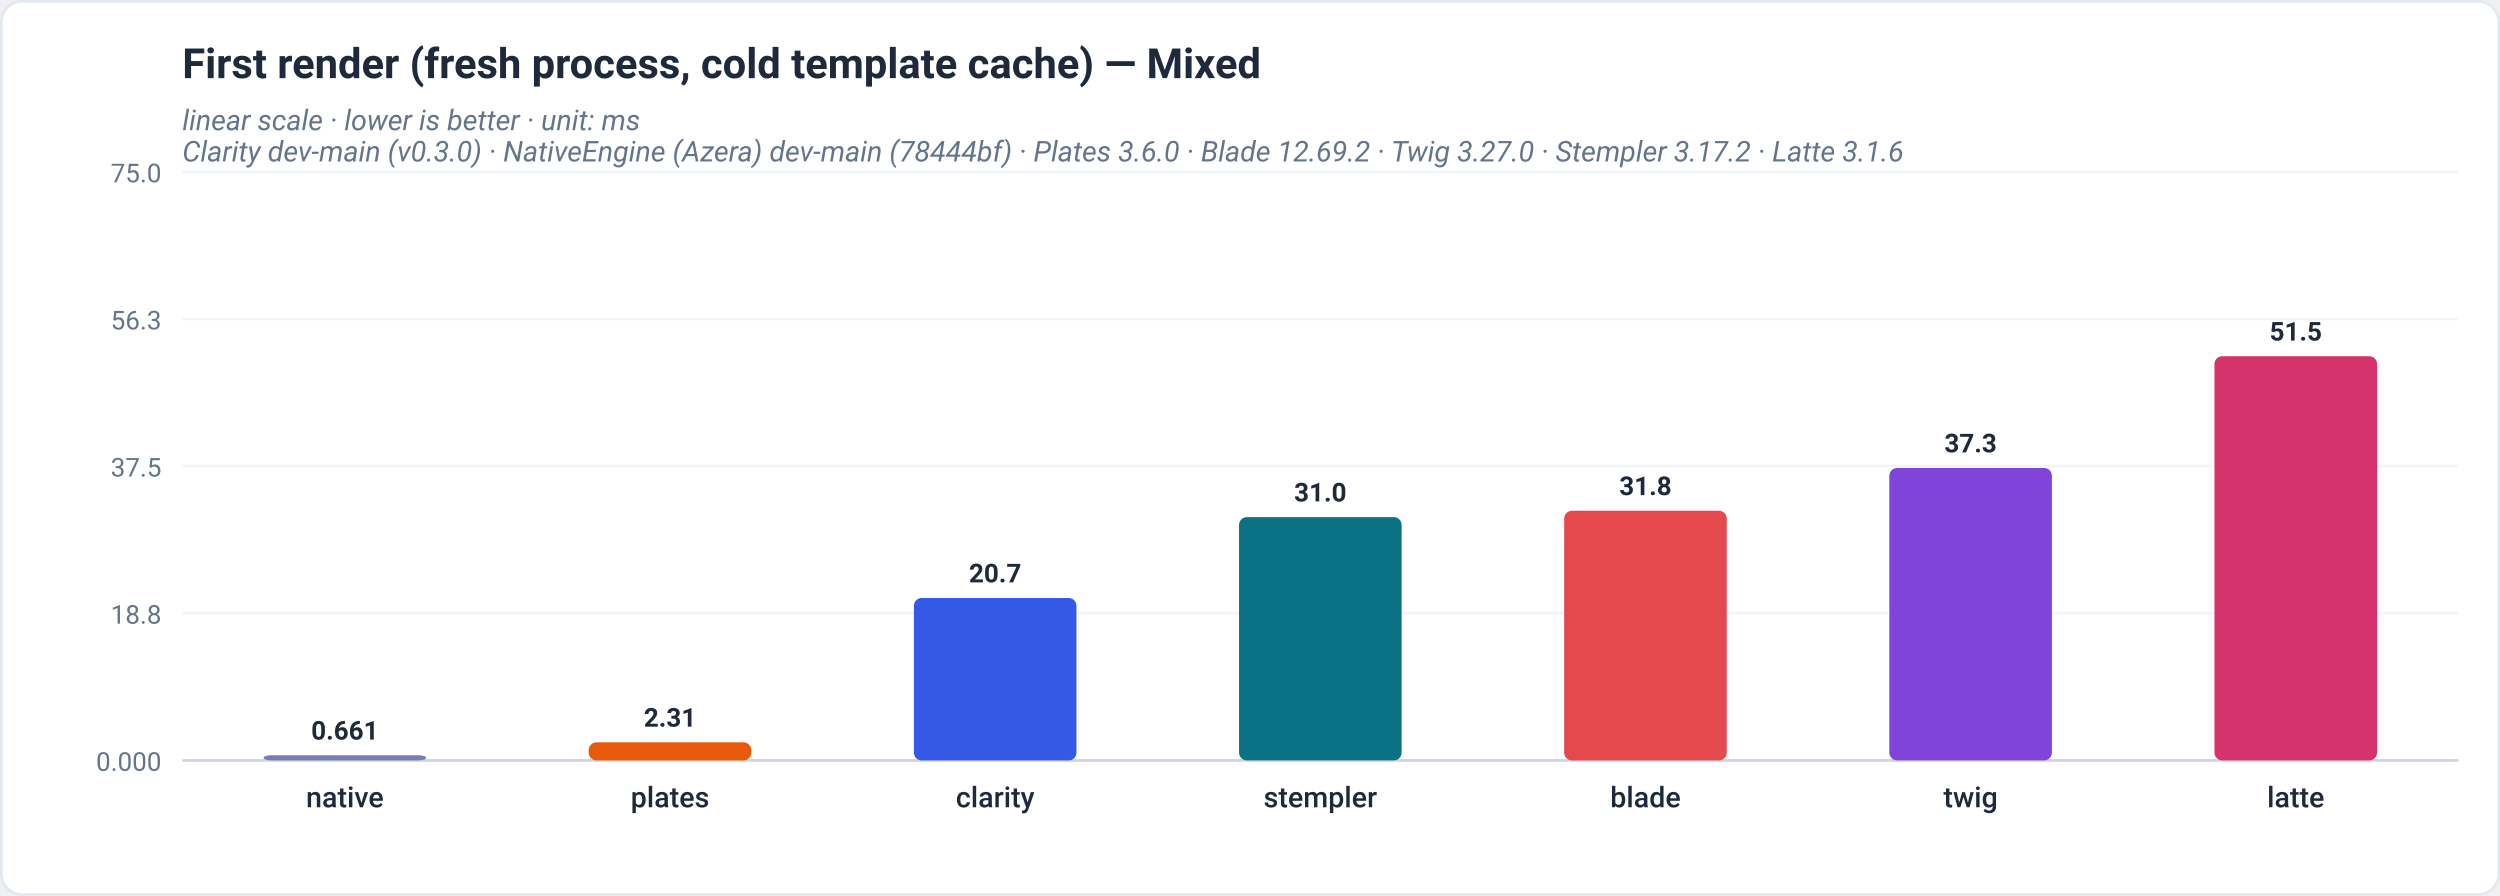
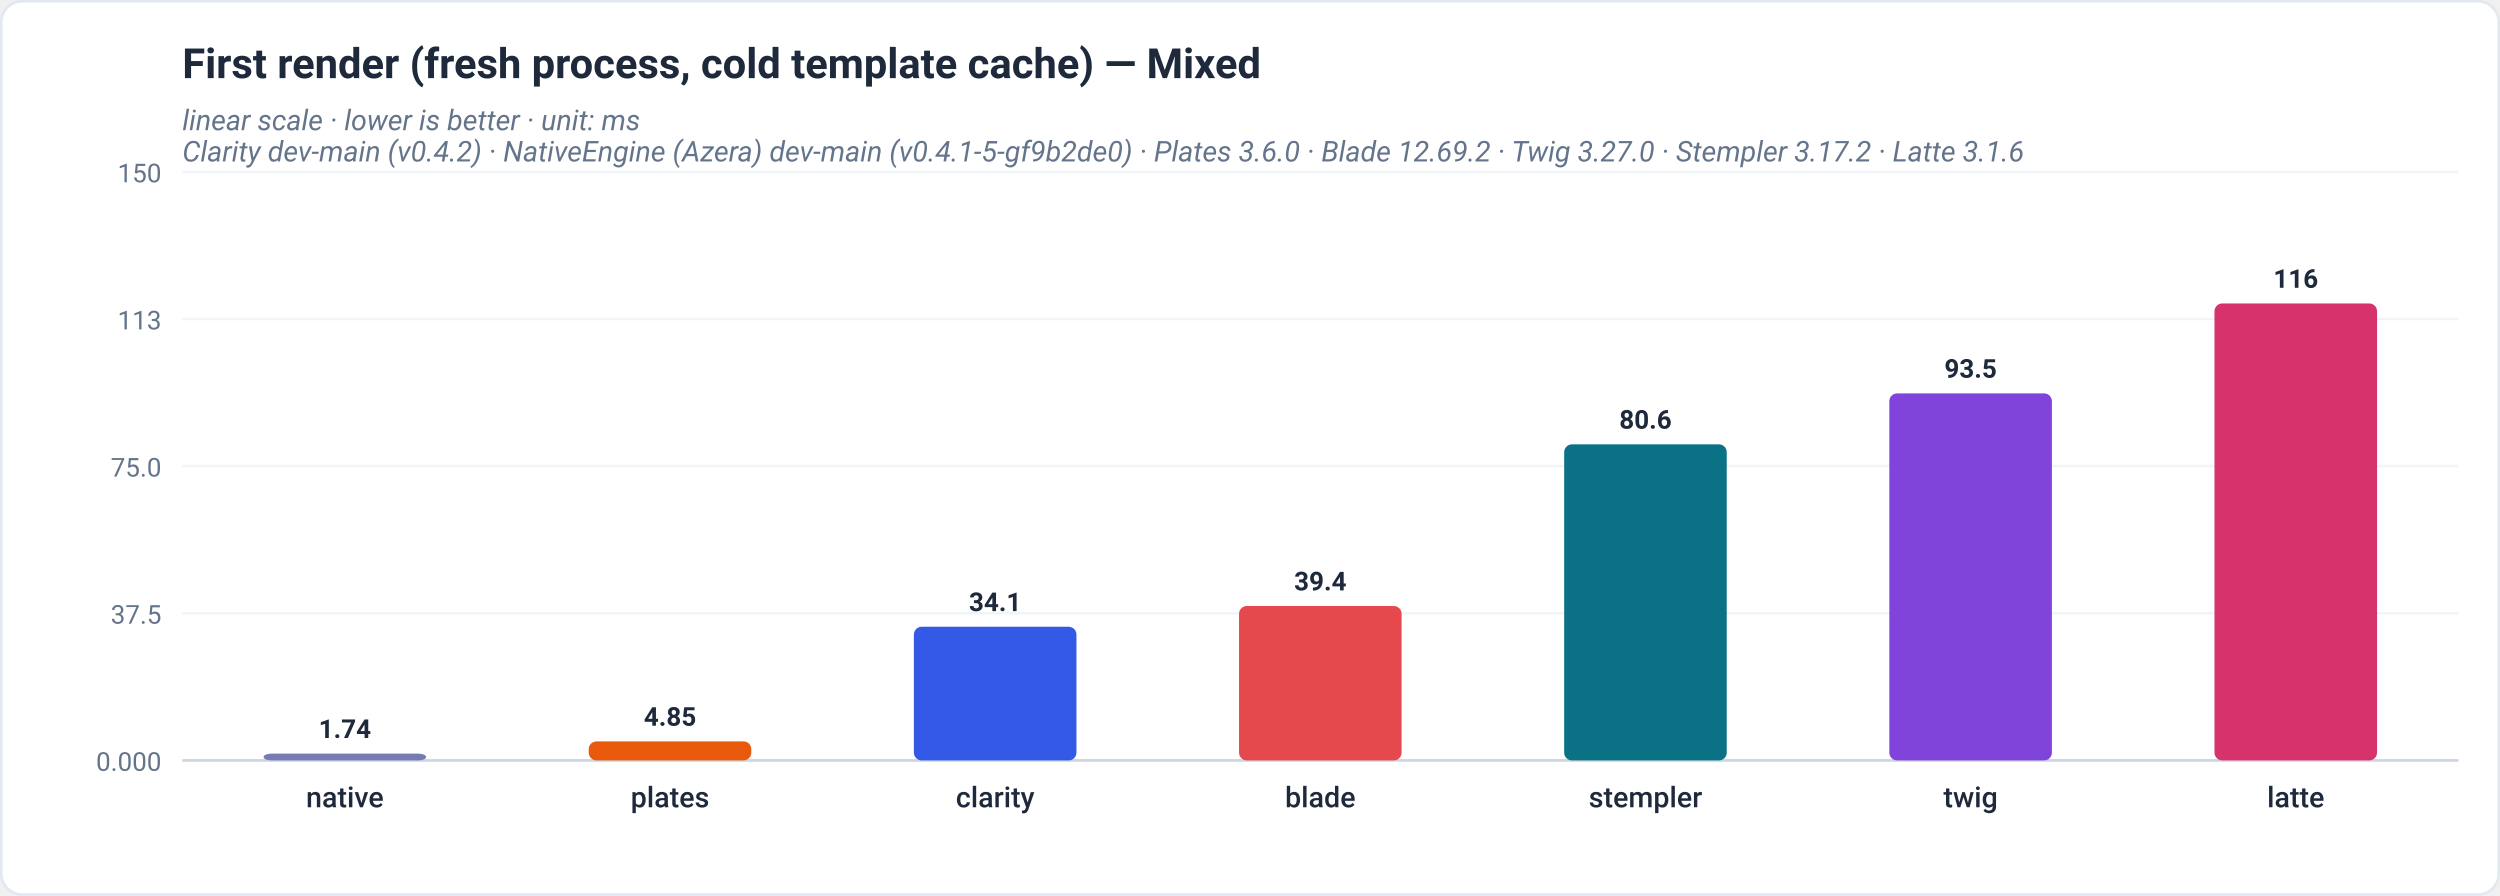
<svg xmlns="http://www.w3.org/2000/svg" viewBox="0 0 960 344" width="960" height="344" role="img" font-family="-apple-system,BlinkMacSystemFont,'Segoe UI',Roboto,Helvetica,Arial,sans-serif">
  <rect x="0.5" y="0.5" width="959" height="343" rx="8" fill="#ffffff" stroke="#e2e8f0" />
  <text x="70" y="30" font-family="-apple-system,BlinkMacSystemFont,'Segoe UI',Roboto,Helvetica,Arial,sans-serif" font-size="16" font-weight="700" fill="#1e293b" text-anchor="start">First render (fresh process, cold template cache) — Mixed</text>
  <text x="70" y="50" font-family="-apple-system,BlinkMacSystemFont,'Segoe UI',Roboto,Helvetica,Arial,sans-serif" font-size="11" font-weight="400" fill="#64748b" text-anchor="start" font-style="italic">linear scale · lower is better · unit: ms</text>
-   <text x="70" y="62" font-family="-apple-system,BlinkMacSystemFont,'Segoe UI',Roboto,Helvetica,Arial,sans-serif" font-size="11" font-weight="400" fill="#64748b" text-anchor="start" font-style="italic">Clarity dev-main (v0.3.0) · NativeEngine (Azera) dev-main (78444bf) · Plates 3.6.0 · Blade 12.69.2 · Twig 3.27.0 · Stempler 3.17.2 · Latte 3.1.6</text>
+   <text x="70" y="62" font-family="-apple-system,BlinkMacSystemFont,'Segoe UI',Roboto,Helvetica,Arial,sans-serif" font-size="11" font-weight="400" fill="#64748b" text-anchor="start" font-style="italic">Clarity dev-main (v0.4.2) · NativeEngine (Azera) dev-main (v0.4.1-5-gf9b2de0) · Plates 3.6.0 · Blade 12.69.2 · Twig 3.27.0 · Stempler 3.17.2 · Latte 3.1.6</text>
  <line x1="70" y1="292" x2="944" y2="292" stroke="#f1f5f9" stroke-width="1" />
  <text x="62" y="296" font-family="-apple-system,BlinkMacSystemFont,'Segoe UI',Roboto,Helvetica,Arial,sans-serif" font-size="10" font-weight="400" fill="#64748b" text-anchor="end">0.000</text>
  <line x1="70" y1="235.5" x2="944" y2="235.5" stroke="#f1f5f9" stroke-width="1" />
-   <text x="62" y="239.5" font-family="-apple-system,BlinkMacSystemFont,'Segoe UI',Roboto,Helvetica,Arial,sans-serif" font-size="10" font-weight="400" fill="#64748b" text-anchor="end">18.8</text>
+   <text x="62" y="239.5" font-family="-apple-system,BlinkMacSystemFont,'Segoe UI',Roboto,Helvetica,Arial,sans-serif" font-size="10" font-weight="400" fill="#64748b" text-anchor="end">37.5</text>
  <line x1="70" y1="179" x2="944" y2="179" stroke="#f1f5f9" stroke-width="1" />
-   <text x="62" y="183" font-family="-apple-system,BlinkMacSystemFont,'Segoe UI',Roboto,Helvetica,Arial,sans-serif" font-size="10" font-weight="400" fill="#64748b" text-anchor="end">37.5</text>
+   <text x="62" y="183" font-family="-apple-system,BlinkMacSystemFont,'Segoe UI',Roboto,Helvetica,Arial,sans-serif" font-size="10" font-weight="400" fill="#64748b" text-anchor="end">75.0</text>
  <line x1="70" y1="122.5" x2="944" y2="122.5" stroke="#f1f5f9" stroke-width="1" />
-   <text x="62" y="126.5" font-family="-apple-system,BlinkMacSystemFont,'Segoe UI',Roboto,Helvetica,Arial,sans-serif" font-size="10" font-weight="400" fill="#64748b" text-anchor="end">56.3</text>
+   <text x="62" y="126.5" font-family="-apple-system,BlinkMacSystemFont,'Segoe UI',Roboto,Helvetica,Arial,sans-serif" font-size="10" font-weight="400" fill="#64748b" text-anchor="end">113</text>
  <line x1="70" y1="66" x2="944" y2="66" stroke="#f1f5f9" stroke-width="1" />
-   <text x="62" y="70" font-family="-apple-system,BlinkMacSystemFont,'Segoe UI',Roboto,Helvetica,Arial,sans-serif" font-size="10" font-weight="400" fill="#64748b" text-anchor="end">75.0</text>
+   <text x="62" y="70" font-family="-apple-system,BlinkMacSystemFont,'Segoe UI',Roboto,Helvetica,Arial,sans-serif" font-size="10" font-weight="400" fill="#64748b" text-anchor="end">150</text>
  <line x1="70" y1="292" x2="944" y2="292" stroke="#cbd5e1" stroke-width="1" />
-   <rect x="101.21" y="290.01" width="62.43" height="1.99" rx="3" fill="#777bb3" />
-   <text x="132.43" y="284.01" font-family="-apple-system,BlinkMacSystemFont,'Segoe UI',Roboto,Helvetica,Arial,sans-serif" font-size="10" font-weight="600" fill="#1e293b" text-anchor="middle">0.661</text>
+   <rect x="101.21" y="289.39" width="62.43" height="2.61" rx="3" fill="#777bb3" />
+   <text x="132.43" y="283.39" font-family="-apple-system,BlinkMacSystemFont,'Segoe UI',Roboto,Helvetica,Arial,sans-serif" font-size="10" font-weight="600" fill="#1e293b" text-anchor="middle">1.74</text>
  <text x="132.43" y="310" font-family="-apple-system,BlinkMacSystemFont,'Segoe UI',Roboto,Helvetica,Arial,sans-serif" font-size="11" font-weight="500" fill="#1e293b" text-anchor="middle">native</text>
-   <rect x="226.07" y="285.05" width="62.43" height="6.95" rx="3" fill="#e8590c" />
-   <text x="257.29" y="279.05" font-family="-apple-system,BlinkMacSystemFont,'Segoe UI',Roboto,Helvetica,Arial,sans-serif" font-size="10" font-weight="600" fill="#1e293b" text-anchor="middle">2.31</text>
+   <rect x="226.07" y="284.69" width="62.43" height="7.31" rx="3" fill="#e8590c" />
+   <text x="257.29" y="278.69" font-family="-apple-system,BlinkMacSystemFont,'Segoe UI',Roboto,Helvetica,Arial,sans-serif" font-size="10" font-weight="600" fill="#1e293b" text-anchor="middle">4.85</text>
  <text x="257.29" y="310" font-family="-apple-system,BlinkMacSystemFont,'Segoe UI',Roboto,Helvetica,Arial,sans-serif" font-size="11" font-weight="500" fill="#1e293b" text-anchor="middle">plates</text>
-   <rect x="350.93" y="229.63" width="62.43" height="62.37" rx="3" fill="#3459e6" />
-   <text x="382.14" y="223.63" font-family="-apple-system,BlinkMacSystemFont,'Segoe UI',Roboto,Helvetica,Arial,sans-serif" font-size="10" font-weight="600" fill="#1e293b" text-anchor="middle">20.7</text>
+   <rect x="350.93" y="240.67" width="62.43" height="51.33" rx="3" fill="#3459e6" />
+   <text x="382.14" y="234.67" font-family="-apple-system,BlinkMacSystemFont,'Segoe UI',Roboto,Helvetica,Arial,sans-serif" font-size="10" font-weight="600" fill="#1e293b" text-anchor="middle">34.1</text>
  <text x="382.14" y="310" font-family="-apple-system,BlinkMacSystemFont,'Segoe UI',Roboto,Helvetica,Arial,sans-serif" font-size="11" font-weight="500" fill="#1e293b" text-anchor="middle">clarity</text>
-   <rect x="475.79" y="198.57" width="62.43" height="93.43" rx="3" fill="#0b7285" />
-   <text x="507" y="192.57" font-family="-apple-system,BlinkMacSystemFont,'Segoe UI',Roboto,Helvetica,Arial,sans-serif" font-size="10" font-weight="600" fill="#1e293b" text-anchor="middle">31.0</text>
-   <text x="507" y="310" font-family="-apple-system,BlinkMacSystemFont,'Segoe UI',Roboto,Helvetica,Arial,sans-serif" font-size="11" font-weight="500" fill="#1e293b" text-anchor="middle">stempler</text>
-   <rect x="600.64" y="196.13" width="62.43" height="95.87" rx="3" fill="#e5484d" />
-   <text x="631.86" y="190.13" font-family="-apple-system,BlinkMacSystemFont,'Segoe UI',Roboto,Helvetica,Arial,sans-serif" font-size="10" font-weight="600" fill="#1e293b" text-anchor="middle">31.8</text>
-   <text x="631.86" y="310" font-family="-apple-system,BlinkMacSystemFont,'Segoe UI',Roboto,Helvetica,Arial,sans-serif" font-size="11" font-weight="500" fill="#1e293b" text-anchor="middle">blade</text>
-   <rect x="725.5" y="179.71" width="62.43" height="112.29" rx="3" fill="#8044db" />
-   <text x="756.71" y="173.71" font-family="-apple-system,BlinkMacSystemFont,'Segoe UI',Roboto,Helvetica,Arial,sans-serif" font-size="10" font-weight="600" fill="#1e293b" text-anchor="middle">37.3</text>
+   <rect x="475.79" y="232.71" width="62.43" height="59.29" rx="3" fill="#e5484d" />
+   <text x="507" y="226.71" font-family="-apple-system,BlinkMacSystemFont,'Segoe UI',Roboto,Helvetica,Arial,sans-serif" font-size="10" font-weight="600" fill="#1e293b" text-anchor="middle">39.4</text>
+   <text x="507" y="310" font-family="-apple-system,BlinkMacSystemFont,'Segoe UI',Roboto,Helvetica,Arial,sans-serif" font-size="11" font-weight="500" fill="#1e293b" text-anchor="middle">blade</text>
+   <rect x="600.64" y="170.63" width="62.43" height="121.37" rx="3" fill="#0b7285" />
+   <text x="631.86" y="164.63" font-family="-apple-system,BlinkMacSystemFont,'Segoe UI',Roboto,Helvetica,Arial,sans-serif" font-size="10" font-weight="600" fill="#1e293b" text-anchor="middle">80.6</text>
+   <text x="631.86" y="310" font-family="-apple-system,BlinkMacSystemFont,'Segoe UI',Roboto,Helvetica,Arial,sans-serif" font-size="11" font-weight="500" fill="#1e293b" text-anchor="middle">stempler</text>
+   <rect x="725.5" y="151.06" width="62.43" height="140.94" rx="3" fill="#8044db" />
+   <text x="756.71" y="145.06" font-family="-apple-system,BlinkMacSystemFont,'Segoe UI',Roboto,Helvetica,Arial,sans-serif" font-size="10" font-weight="600" fill="#1e293b" text-anchor="middle">93.5</text>
  <text x="756.71" y="310" font-family="-apple-system,BlinkMacSystemFont,'Segoe UI',Roboto,Helvetica,Arial,sans-serif" font-size="11" font-weight="500" fill="#1e293b" text-anchor="middle">twig</text>
-   <rect x="850.36" y="136.78" width="62.43" height="155.22" rx="3" fill="#d6336c" />
-   <text x="881.57" y="130.78" font-family="-apple-system,BlinkMacSystemFont,'Segoe UI',Roboto,Helvetica,Arial,sans-serif" font-size="10" font-weight="600" fill="#1e293b" text-anchor="middle">51.5</text>
+   <rect x="850.36" y="116.52" width="62.43" height="175.48" rx="3" fill="#d6336c" />
+   <text x="881.57" y="110.52" font-family="-apple-system,BlinkMacSystemFont,'Segoe UI',Roboto,Helvetica,Arial,sans-serif" font-size="10" font-weight="600" fill="#1e293b" text-anchor="middle">116</text>
  <text x="881.57" y="310" font-family="-apple-system,BlinkMacSystemFont,'Segoe UI',Roboto,Helvetica,Arial,sans-serif" font-size="11" font-weight="500" fill="#1e293b" text-anchor="middle">latte</text>
</svg>
